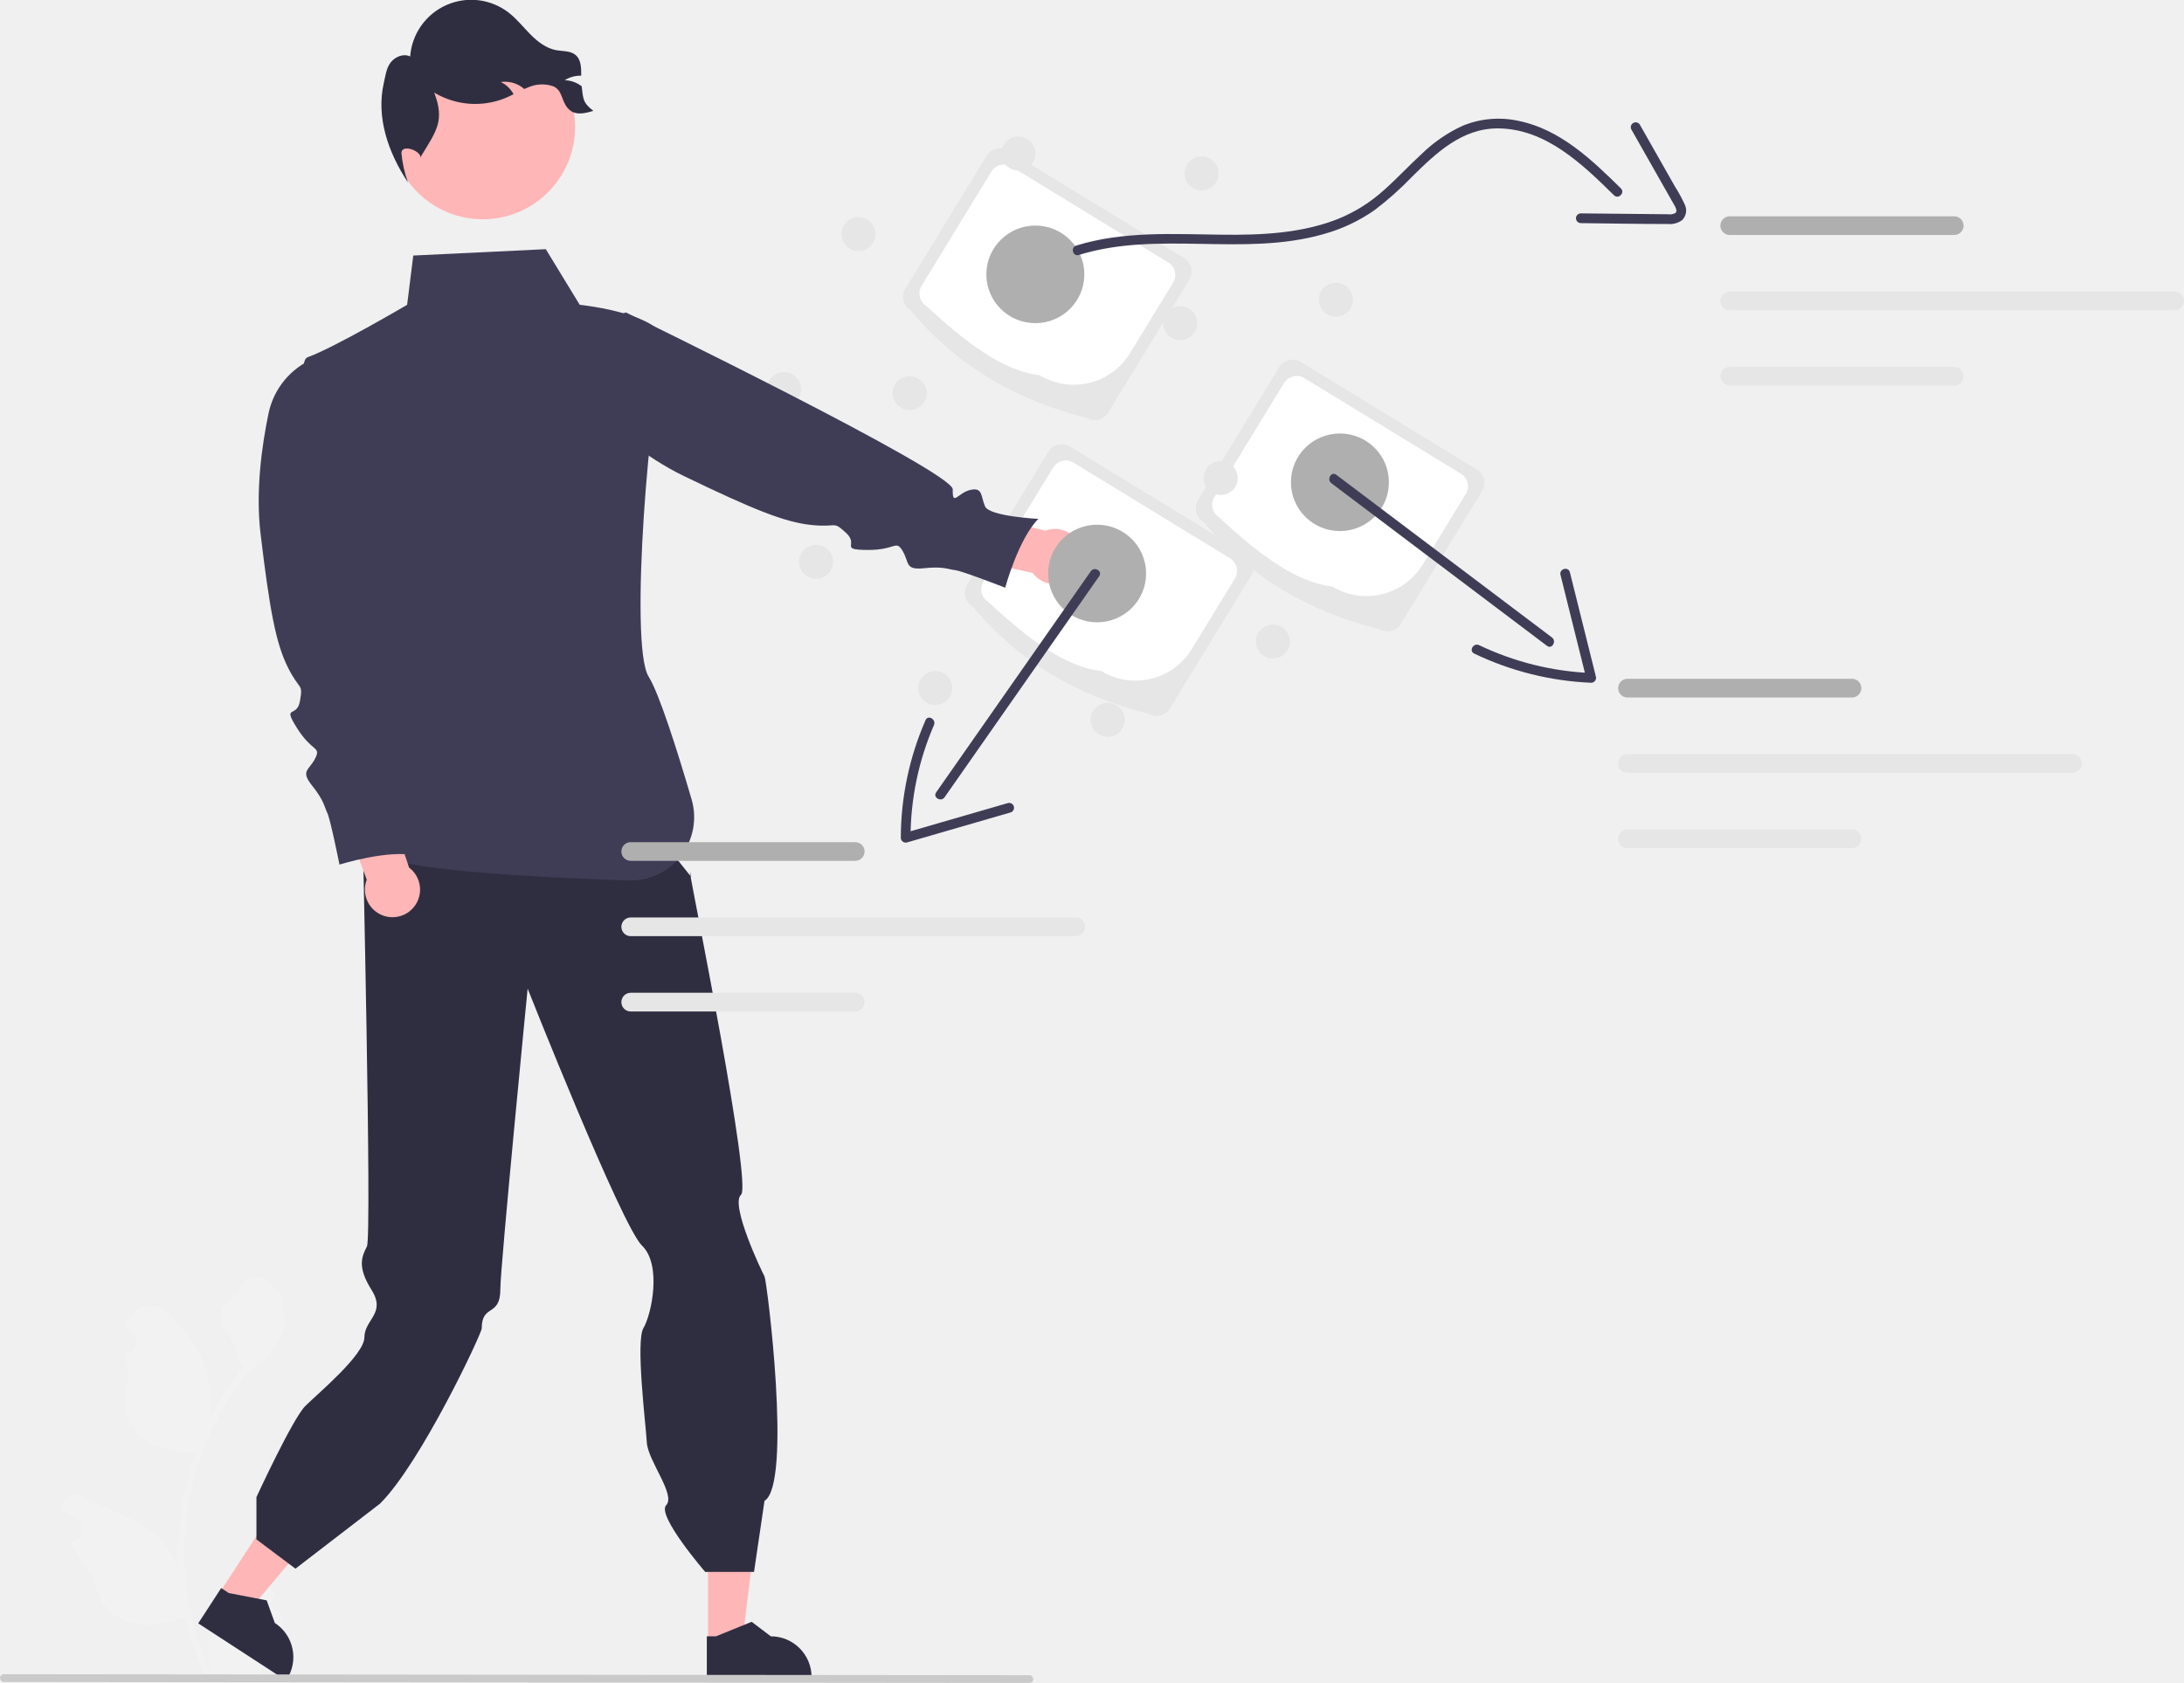
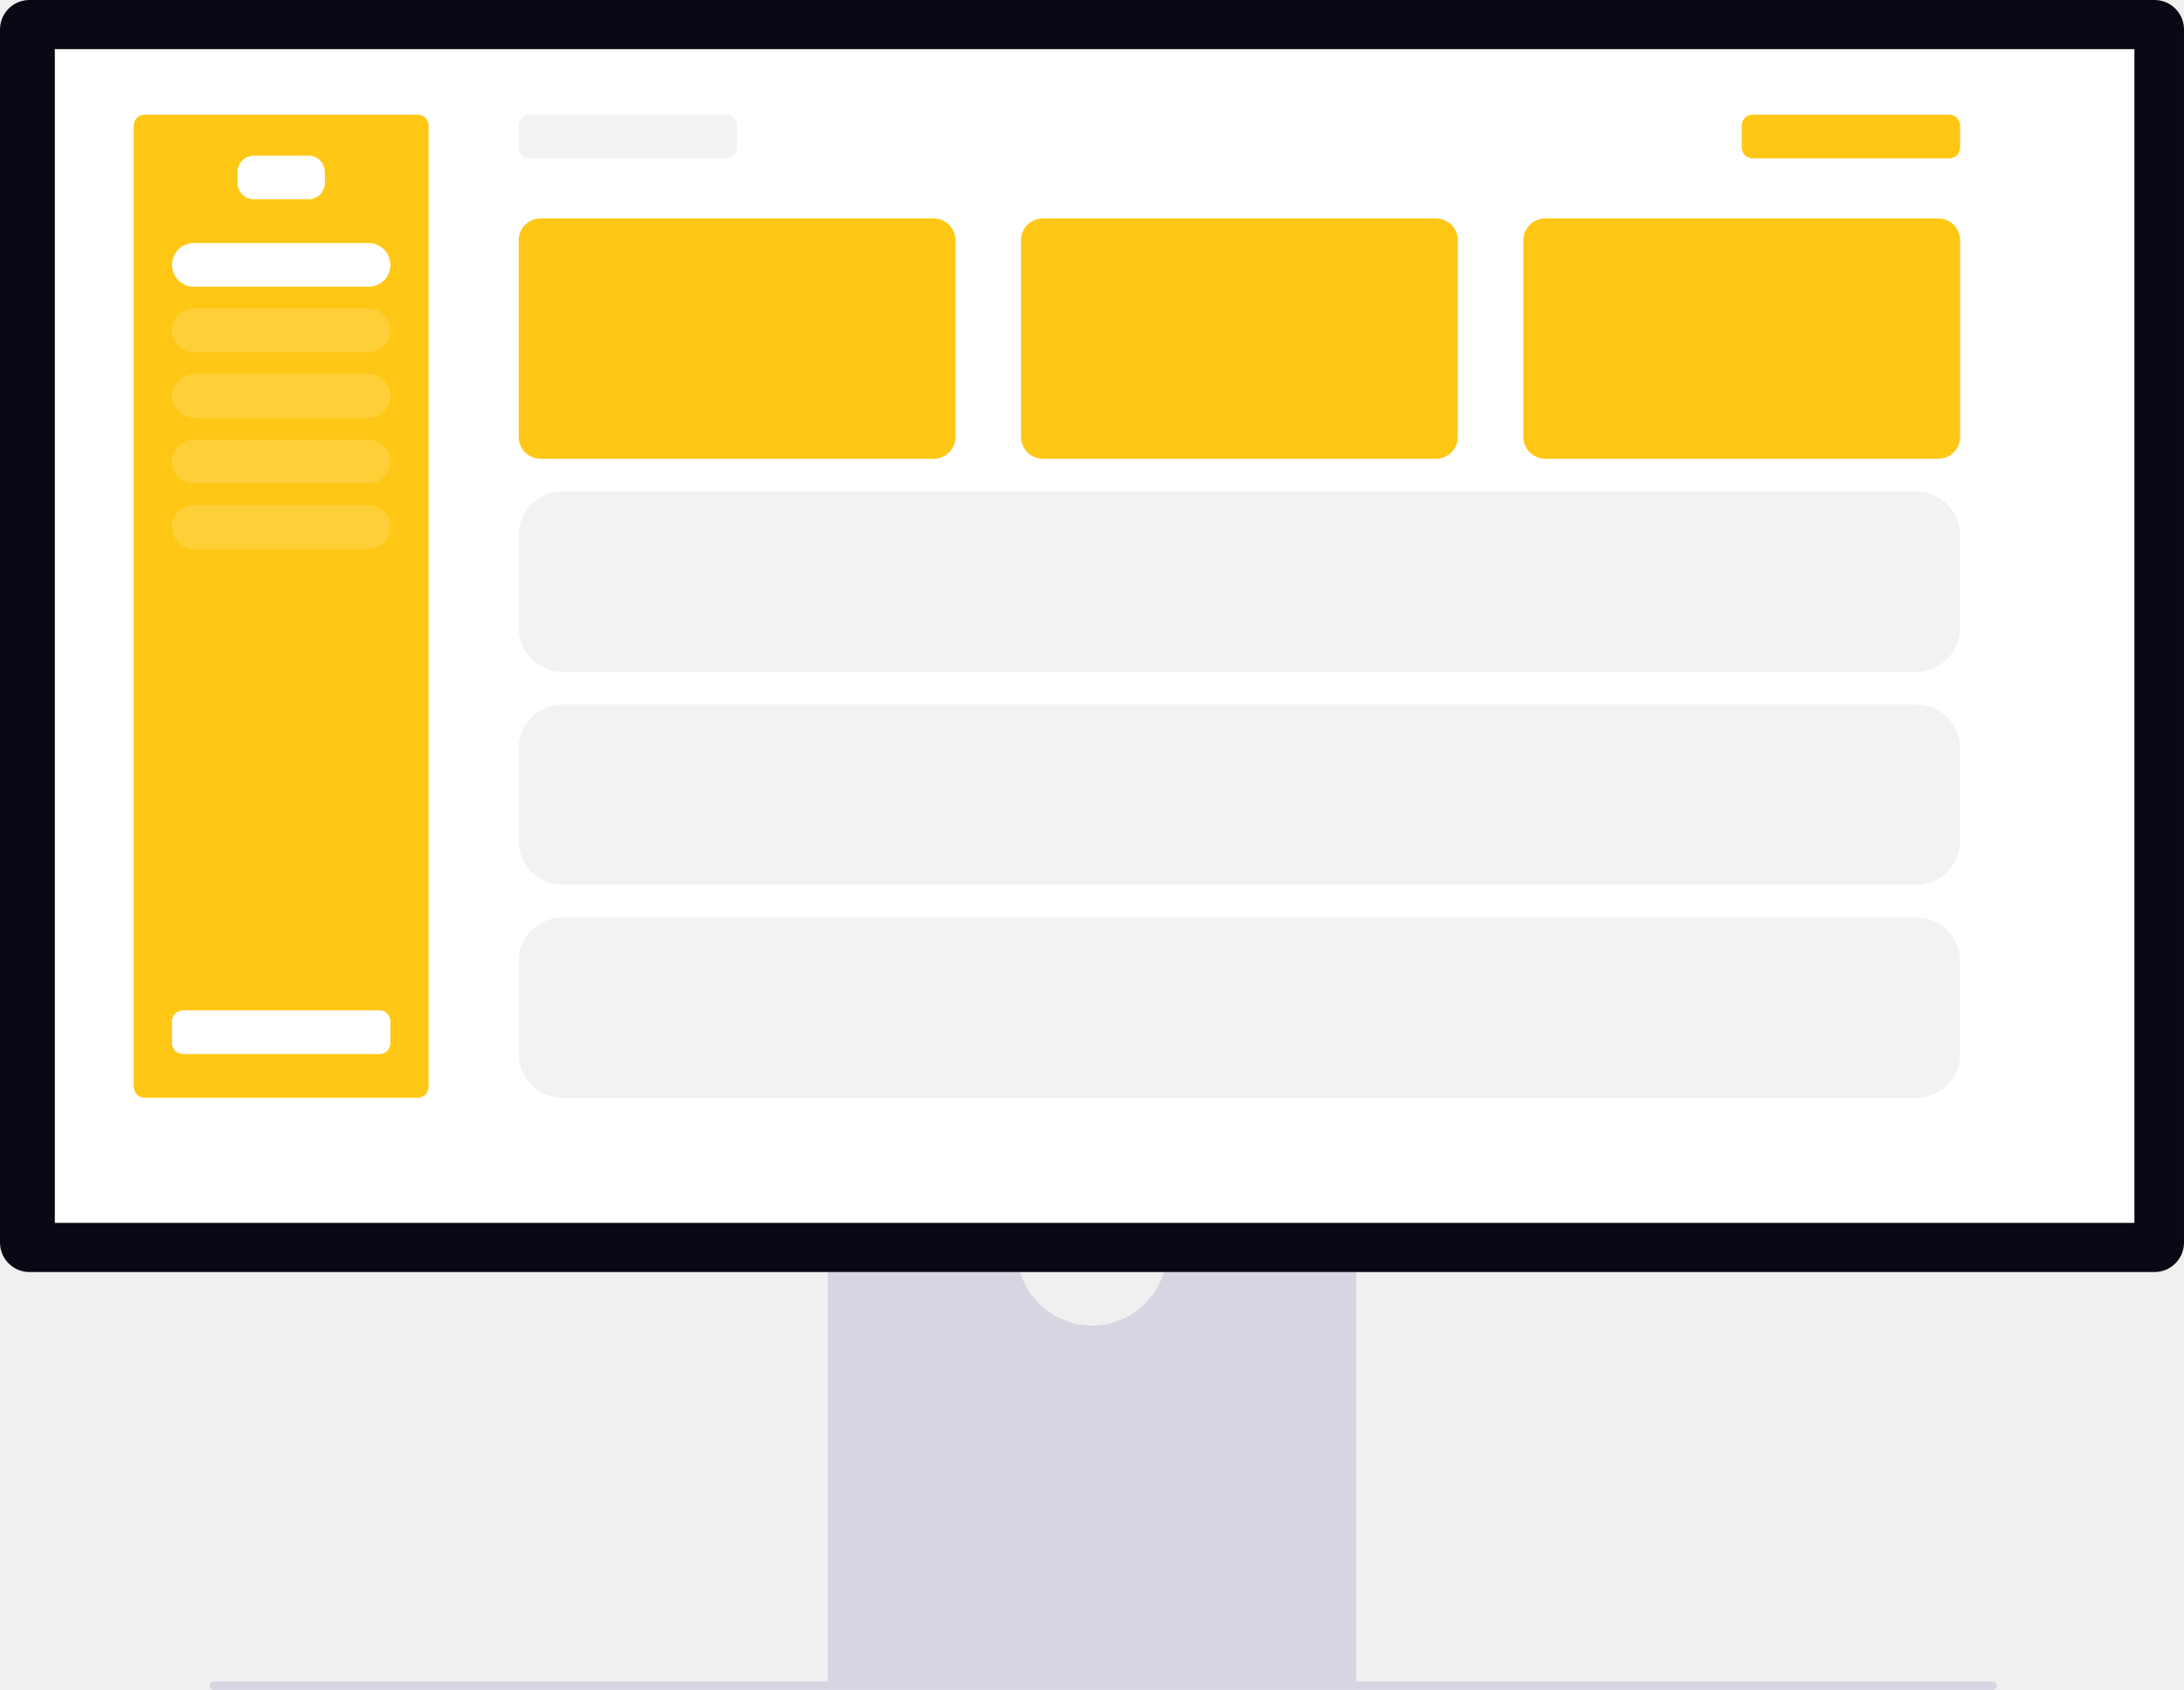
- <svg xmlns="http://www.w3.org/2000/svg" width="671.549" height="517.61" viewBox="0 0 671.549 517.61" role="img" artist="Katerina Limpitsouni" source="https://undraw.co/">
-   <path d="M598.312,319.693c-21.382-5.322-39.74-15.784-54.091-33.055a4.845,4.845,0,0,1-1.606-6.653l24.964-40.851a4.845,4.845,0,0,1,6.653-1.606l54.091,33.055a4.845,4.845,0,0,1,1.606,6.653l-24.964,40.851A4.845,4.845,0,0,1,598.312,319.693Z" transform="translate(-264.2256 -191.195)" fill="#e6e6e6" />
-   <path d="M583.889,306.576c-11.258-1.229-22.959-10.227-34.775-21.251a4.537,4.537,0,0,1-1.504-6.231l21.454-35.108a4.537,4.537,0,0,1,6.231-1.504l48.134,29.414a4.537,4.537,0,0,1,1.504,6.231l-13.29,21.749A20.211,20.211,0,0,1,583.889,306.576Z" transform="translate(-264.2256 -191.195)" fill="#fff" />
-   <path d="M688.312,384.693c-21.382-5.322-39.74-15.784-54.091-33.055a4.845,4.845,0,0,1-1.606-6.653l24.964-40.851a4.845,4.845,0,0,1,6.653-1.606l54.091,33.055a4.845,4.845,0,0,1,1.606,6.653l-24.964,40.851A4.845,4.845,0,0,1,688.312,384.693Z" transform="translate(-264.2256 -191.195)" fill="#e6e6e6" />
-   <path d="M673.889,371.576c-11.258-1.229-22.959-10.227-34.775-21.251a4.537,4.537,0,0,1-1.504-6.231l21.454-35.108a4.537,4.537,0,0,1,6.231-1.504l48.134,29.414a4.537,4.537,0,0,1,1.504,6.231l-13.29,21.749A20.211,20.211,0,0,1,673.889,371.576Z" transform="translate(-264.2256 -191.195)" fill="#fff" />
-   <path d="M617.312,410.693c-21.382-5.322-39.74-15.784-54.091-33.055a4.845,4.845,0,0,1-1.606-6.653l24.964-40.851a4.845,4.845,0,0,1,6.653-1.606l54.091,33.055a4.845,4.845,0,0,1,1.606,6.653l-24.964,40.851A4.845,4.845,0,0,1,617.312,410.693Z" transform="translate(-264.2256 -191.195)" fill="#e6e6e6" />
-   <path d="M602.889,397.576c-11.258-1.229-22.959-10.227-34.775-21.251a4.537,4.537,0,0,1-1.504-6.231l21.454-35.108a4.537,4.537,0,0,1,6.231-1.504l48.134,29.414a4.537,4.537,0,0,1,1.504,6.231l-13.29,21.749A20.211,20.211,0,0,1,602.889,397.576Z" transform="translate(-264.2256 -191.195)" fill="#fff" />
-   <path d="M350.392,686.991a2.807,2.807,0,0,1-2.035-4.866l.192-.765q-.038-.092-.076-.184a7.539,7.539,0,0,0-13.907.052c-2.275,5.478-5.17,10.966-5.883,16.758a22.304,22.304,0,0,0,.392,7.671,89.42,89.42,0,0,1-8.134-37.139,86.307,86.307,0,0,1,.535-9.628q.444-3.931,1.231-7.807a90.455,90.455,0,0,1,17.938-38.337,24.073,24.073,0,0,0,10.012-10.387,18.363,18.363,0,0,0,1.67-5.018c-.487.064-1.838-7.359-1.47-7.815-.679-1.031-1.895-1.543-2.637-2.549-3.689-5.002-8.773-4.129-11.426,2.669-5.669,2.861-5.724,7.606-2.245,12.169,2.213,2.903,2.517,6.832,4.459,9.94-.2.256-.408.503-.607.759a91.039,91.039,0,0,0-9.502,15.054,37.846,37.846,0,0,0-2.259-17.579c-2.163-5.217-6.216-9.611-9.786-14.122-4.288-5.418-13.08-3.053-13.836,3.814q-.011.1-.021.199.795.449,1.557.952a3.808,3.808,0,0,1-1.535,6.93l-.078.012a37.89,37.89,0,0,0,.999,5.665c-4.58,17.71,5.307,24.16,19.424,24.45.312.16.615.32.927.471a92.924,92.924,0,0,0-5.002,23.539,88.135,88.135,0,0,0,.064,14.231l-.024-.168a23.289,23.289,0,0,0-7.95-13.448c-6.118-5.026-14.762-6.877-21.363-10.916a4.371,4.371,0,0,0-6.694,4.252q.013.088.027.176a25.58,25.58,0,0,1,2.868,1.382q.795.449,1.557.952a3.808,3.808,0,0,1-1.535,6.93l-.078.012c-.056.008-.104.016-.16.024a37.923,37.923,0,0,0,6.975,10.923c2.863,15.46,15.162,16.927,28.318,12.425h.008a92.897,92.897,0,0,0,6.24,18.218h22.293c.08-.248.152-.503.224-.751a25.329,25.329,0,0,1-6.169-.367c1.654-2.03,3.308-4.075,4.962-6.105a1.386,1.386,0,0,0,.104-.12c.839-1.039,1.686-2.069,2.525-3.108l0-.001a37.101,37.101,0,0,0-1.087-9.451Z" transform="translate(-264.2256 -191.195)" fill="#f2f2f2" />
-   <ellipse cx="241.077" cy="119.621" rx="5.239" ry="5.22" fill="#e6e6e6" />
-   <polygon points="67.218 490.329 76 496.038 102.202 464.885 89.242 456.458 67.218 490.329" fill="#ffb6b6" />
-   <path d="M325.178,690.483l27.003,17.559.222-.341a12.538,12.538,0,0,0-3.676-17.345l-.001-0-2.499-6.949-11.636-2.242-2.357-1.533Z" transform="translate(-264.2256 -191.195)" fill="#2f2e41" />
-   <polygon points="217.708 505.29 228.183 505.289 233.165 464.888 217.706 464.889 217.708 505.29" fill="#ffb6b6" />
-   <path d="M481.565,707.412l32.21-.001v-.407a12.538,12.538,0,0,0-12.537-12.537h-.001l-5.884-4.464-10.977,4.464-2.812 0Z" transform="translate(-264.2256 -191.195)" fill="#2f2e41" />
-   <path d="M373.514,447.182l93.928,2.065,9.31,11.638s-.805-4.103-.089.404,18.837,94.362,15.412,97.375,6.495,23.82,7.224,25.089,8.582,63.9,0,69.05l-3.224,21.861h-15s-15.027-17.389-12.003-20.542-5.625-13.635-5.956-19.255-3.489-31.115-1.042-35.203,5.754-19.428-.453-25.376-35.155-79.03-35.155-79.03-8.412,85.678-8.392,92.405c.026,8.749-5.72,4.419-5.72,12.099,0,1.552-18.708,41.434-31.28,53.901l-26,20-12-9v-13s11.121-24.121,15-28,18.203-15.754,18.203-21.185,6.743-7.323,2.208-14.524-2.984-10.304-1.432-13.407-1.391-130.26-1.391-130.26Z" transform="translate(-264.2256 -191.195)" fill="#2f2e41" />
-   <path d="M391.299,269.79l40.754-1.958,10.429,17.109s30.46,3.057,26.104,14.514-11.079,90.01-4.921,99.834c3.249,5.184,8.75,22.532,13.221,37.764a19.466,19.466,0,0,1-19.319,24.93c-28.987-.956-72.037-3.221-77.129-8.314-7.759-7.759-14.741-13.965-10.086-16.293s11.313-36.087,11.313-36.087-30.909-97.362-22.842-100.23,30.589-16.117,30.589-16.117Z" transform="translate(-264.2256 -191.195)" fill="#3f3d56" />
-   <circle cx="148.454" cy="39.059" r="28.383" fill="#ffb6b6" />
-   <path d="M265.41,708.498l315.358.307a1.191,1.191,0,0,0,0-2.381L265.41,706.116a1.191,1.191,0,0,0,0,2.381Z" transform="translate(-264.2256 -191.195)" fill="#cacaca" />
-   <path d="M390.005,458.03l-7.989-24.05-14.376,2.647,9.352,25.127a8.484,8.484,0,1,0,13.014-3.724Z" transform="translate(-264.2256 -191.195)" fill="#ffb6b6" />
-   <path d="M361.143,301.267l-.379.158a23.498,23.498,0,0,0-13.961,16.897c-2.038,9.753-4.043,23.86-2.457,37.069,2.799,23.329,4.666,33.594,8.398,41.059s4.666,4.666,3.733,10.265-5.599.933-.933,8.398,7.465,5.599,5.599,9.332-4.666,3.733-.933,8.398,3.733,6.532,4.666,8.398S368.608,457.105,368.608,457.105s14.931-4.666,23.329-2.8c0,0-7.465-13.064-5.599-15.864s4.666-3.733,1.866-6.532-7.465-1.866-2.8-4.666-3.733-31.728-3.733-31.728Z" transform="translate(-264.2256 -191.195)" fill="#3f3d56" />
-   <path d="M585.608,354.415l-24.568-6.219-5.511,13.539,26.209,5.651a8.484,8.484,0,1,0,3.87-12.971Z" transform="translate(-264.2256 -191.195)" fill="#ffb6b6" />
-   <path d="M437.973,294.32l-.071.404a23.498,23.498,0,0,0,6.72,20.862c7.121,6.969,17.928,16.254,29.912,22.032,21.165,10.203,30.82,14.158,39.12,15.033s6.444-1.419,10.659,2.382-2.229,5.22,6.574,5.309,8.738-3.276,10.878.307.633,5.942,6.574,5.309,7.514.372,9.589.591,15.377,5.397,15.377,5.397,4.108-15.094,10.203-21.165c0,0-15.028-.744-16.382-3.825s-.633-5.942-4.499-5.09-5.593,5.286-5.439-.154-100.526-54.425-100.526-54.425Z" transform="translate(-264.2256 -191.195)" fill="#3f3d56" />
-   <path d="M446.664,225.288c-3.06.95-6.01,1.51-8-1s-1.47-5.38-4.43-6.59a10.47,10.47,0,0,0-7.56.35c-.43.16-.85.34-1.26.52-.23-.2-.46-.39-.71-.57a9.018,9.018,0,0,0-6.49-1.58,8.849,8.849,0,0,1,3.93,3.75c-.82.41-1.65.82-2.49,1.17a24.553,24.553,0,0,1-21.91-1.66c3.28,8.64.73,11.72-4.08,19.61l-.19.46c.48-2.07-5.81-4.46-5.81-1.46a35.834,35.834,0,0,0,2,9c-6.17-9.29-9.81-20.16-7.42-30.59.51-2.19.74-4.54,2.13-6.32,1.39-1.77,3.95-2.81,5.97-1.81a18.818,18.818,0,0,1,30.28-13.5c2.5,1.93,4.47,4.46,6.7,6.71,2.23,2.25,4.87,4.3,7.99,4.86,1.98.35,4.21.14,5.79,1.39,1.83,1.45,1.85,4,1.84,6.45a9.008,9.008,0,0,0-5.07,1.39,8.815,8.815,0,0,1,5.12,1.8.549.549,0,0,1,.08.06C443.614,221.848,443.394,222.718,446.664,225.288Z" transform="translate(-264.2256 -191.195)" fill="#2f2e41" />
-   <ellipse cx="313.116" cy="47.192" rx="5.239" ry="5.22" fill="#e6e6e6" />
-   <ellipse cx="369.473" cy="53.327" rx="5.239" ry="5.22" fill="#e6e6e6" />
-   <ellipse cx="410.767" cy="92.173" rx="5.239" ry="5.22" fill="#e6e6e6" />
-   <ellipse cx="391.394" cy="197.312" rx="5.239" ry="5.22" fill="#e6e6e6" />
-   <ellipse cx="340.622" cy="221.412" rx="5.239" ry="5.22" fill="#e6e6e6" />
-   <ellipse cx="287.575" cy="211.625" rx="5.239" ry="5.22" fill="#e6e6e6" />
-   <ellipse cx="250.936" cy="172.779" rx="5.239" ry="5.22" fill="#e6e6e6" />
-   <ellipse cx="263.998" cy="71.987" rx="5.239" ry="5.22" fill="#e6e6e6" />
-   <ellipse cx="279.716" cy="120.926" rx="5.239" ry="5.22" fill="#e6e6e6" />
-   <ellipse cx="362.888" cy="99.393" rx="5.239" ry="5.22" fill="#e6e6e6" />
-   <ellipse cx="375.331" cy="147.026" rx="5.239" ry="5.22" fill="#e6e6e6" />
-   <ellipse cx="412.006" cy="148.331" rx="15.063" ry="15.008" fill="#afafaf" />
-   <ellipse cx="337.347" cy="176.389" rx="15.063" ry="15.008" fill="#afafaf" />
-   <ellipse cx="318.355" cy="84.385" rx="15.063" ry="15.008" fill="#afafaf" />
-   <path d="M595.951,269.615c24.432-7.592,50.588.618,75.154-6.39a50.944,50.944,0,0,0,15.789-7.415,98.119,98.119,0,0,0,11.492-10.227c7.39-7.309,15.415-14.984,26.518-14.899,14.621.111,25.846,10.972,35.592,20.562,1.377,1.355,3.5-.764,2.121-2.121-8.955-8.812-18.63-18.108-31.376-20.739a28.955,28.955,0,0,0-17.116,1.422,44.684,44.684,0,0,0-12.719,8.697c-3.925,3.6-7.546,7.519-11.524,11.062a47.972,47.972,0,0,1-14.136,8.922c-11.262,4.484-23.615,5.025-35.593,4.895-15.036-.164-30.431-1.188-44.998,3.339-1.838.571-1.053,3.468.798,2.893Z" transform="translate(-264.2256 -191.195)" fill="#3f3d56" />
-   <path d="M765.853,231.028l7.511,13.24,3.634,6.406c.646,1.138,1.309,2.269,1.938,3.417.386.705,1.23,1.977.424,2.645a3.913,3.913,0,0,1-2.283.356c-1.324.003-2.649-.027-3.972-.04l-7.448-.075-15.393-.156a1.501,1.501,0,0,0,0,3c8.936.091,17.878.279,26.814.272a6.412,6.412,0,0,0,4.385-1.2,4.172,4.172,0,0,0,.795-4.809,45.679,45.679,0,0,0-3.033-5.564l-3.271-5.766-7.511-13.24a1.501,1.501,0,0,0-2.59,1.514Z" transform="translate(-264.2256 -191.195)" fill="#3f3d56" />
-   <path d="M865.123,263.469H796.092a2.876,2.876,0,1,1,0-5.753h69.031a2.876,2.876,0,1,1,0,5.753Z" transform="translate(-264.2256 -191.195)" fill="#afafaf" />
-   <path d="M865.123,309.797H796.092a2.876,2.876,0,1,1,0-5.753h69.031a2.876,2.876,0,1,1,0,5.753Z" transform="translate(-264.2256 -191.195)" fill="#e6e6e6" />
-   <path d="M932.888,286.633H796.092a2.876,2.876,0,1,1,0-5.753H932.888a2.876,2.876,0,1,1,0,5.753Z" transform="translate(-264.2256 -191.195)" fill="#e6e6e6" />
-   <path d="M833.687,405.717H764.657a2.876,2.876,0,1,1,0-5.753h69.031a2.876,2.876,0,1,1,0,5.753Z" transform="translate(-264.2256 -191.195)" fill="#afafaf" />
-   <path d="M833.687,452.045H764.657a2.876,2.876,0,1,1,0-5.753h69.031a2.876,2.876,0,1,1,0,5.753Z" transform="translate(-264.2256 -191.195)" fill="#e6e6e6" />
-   <path d="M901.453,428.881H764.657a2.876,2.876,0,1,1,0-5.753H901.453a2.876,2.876,0,1,1,0,5.753Z" transform="translate(-264.2256 -191.195)" fill="#e6e6e6" />
-   <path d="M527.194,455.96H458.163a2.876,2.876,0,1,1,0-5.753H527.194a2.876,2.876,0,1,1,0,5.753Z" transform="translate(-264.2256 -191.195)" fill="#afafaf" />
-   <path d="M527.194,502.288H458.163a2.876,2.876,0,1,1,0-5.753H527.194a2.876,2.876,0,1,1,0,5.753Z" transform="translate(-264.2256 -191.195)" fill="#e6e6e6" />
-   <path d="M594.959,479.124H458.163a2.876,2.876,0,1,1,0-5.753H594.959a2.876,2.876,0,1,1,0,5.753Z" transform="translate(-264.2256 -191.195)" fill="#e6e6e6" />
-   <path d="M673.603,339.812l51.615,38.941,14.69,11.083c1.541,1.163,3.038-1.441,1.514-2.59l-51.615-38.941L675.117,337.221c-1.541-1.163-3.038,1.441-1.514,2.59Z" transform="translate(-264.2256 -191.195)" fill="#3f3d56" />
-   <path d="M717.524,392.212a92.035,92.035,0,0,0,35.97,8.977,1.515,1.515,0,0,0,1.446-1.899L746.946,367.207c-.466-1.872-3.36-1.079-2.893.798l7.993,32.084,1.446-1.899a88.311,88.311,0,0,1-34.456-8.568c-1.733-.831-3.256,1.755-1.514,2.59Z" transform="translate(-264.2256 -191.195)" fill="#3f3d56" />
-   <path d="M599.626,366.894l-37.089,53.043-10.454,14.95c-1.109,1.586,1.491,3.087,2.59,1.514l37.089-53.043L602.216,368.408c1.109-1.586-1.491-3.087-2.59-1.514Z" transform="translate(-264.2256 -191.195)" fill="#3f3d56" />
-   <path d="M548.814,412.695a91.156,91.156,0,0,0-7.608,36.161,1.515,1.515,0,0,0,1.899,1.446l31.859-9.228a1.501,1.501,0,0,0-.798-2.893l-31.859,9.228,1.899,1.446a87.487,87.487,0,0,1,7.199-34.647c.762-1.753-1.822-3.282-2.59-1.514Z" transform="translate(-264.2256 -191.195)" fill="#3f3d56" />
+ <svg xmlns="http://www.w3.org/2000/svg" width="800.003" height="618.867" viewBox="0 0 800.003 618.867" role="img" artist="Katerina Limpitsouni" source="https://undraw.co/">
+   <g transform="translate(-560 -231)">
+     <path d="M15.18,488.765a1.456,1.456,0,0,0,1.308,1.575H668.472a1.6,1.6,0,0,0,0-3.15H16.488a1.456,1.456,0,0,0-1.308,1.575Z" transform="translate(621.678 359.527)" fill="#d6d6e3" />
+     <path d="M353.105,370.945a27.478,27.478,0,0,1-54.387,0H229.146V524.776H422.677V370.945H353.105Z" transform="translate(634.09 321.941)" fill="#d6d6e3" />
+     <path d="M789.214,487.736H10.789A10.8,10.8,0,0,1,0,476.947V32.7A10.8,10.8,0,0,1,10.789,21.911H789.214A10.8,10.8,0,0,1,800,32.7V476.947a10.8,10.8,0,0,1-10.789,10.789Z" transform="translate(560 209.089)" fill="#090814" />
+     <rect width="761.747" height="429.819" transform="translate(580.088 249.003)" fill="#fff" />
+     <rect width="108" height="360" rx="4" transform="translate(609 273)" fill="#FFC715" />
+     <path d="M6,0H26a6,6,0,0,1,6,6v4a6,6,0,0,1-6,6H6a6,6,0,0,1-6-6V6A6,6,0,0,1,6,0Z" transform="translate(647 288)" fill="#fff" />
+     <path d="M4,0H76a4,4,0,0,1,4,4v8a4,4,0,0,1-4,4H4a4,4,0,0,1-4-4V4A4,4,0,0,1,4,0Z" transform="translate(623 601)" fill="#fff" />
+     <path d="M4,0H76a4,4,0,0,1,4,4v8a4,4,0,0,1-4,4H4a4,4,0,0,1-4-4V4A4,4,0,0,1,4,0Z" transform="translate(750 273)" fill="#f2f2f2" />
+     <rect width="160" height="88" rx="8" transform="translate(750 311)" fill="#FFC715" />
+     <rect width="80" height="16" rx="8" transform="translate(623 320)" fill="#fff" />
+     <rect width="528" height="66" rx="16" transform="translate(750 567)" fill="#f2f2f2" />
+     <path d="M4,0H76a4,4,0,0,1,4,4v8a4,4,0,0,1-4,4H4a4,4,0,0,1-4-4V4A4,4,0,0,1,4,0Z" transform="translate(1198 273)" fill="#FFC715" />
+     <rect width="80" height="16" rx="8" transform="translate(623 344)" fill="#fff" opacity="0.149" />
+     <rect width="80" height="16" rx="8" transform="translate(623 368)" fill="#fff" opacity="0.149" />
+     <rect width="80" height="16" rx="8" transform="translate(623 392)" fill="#fff" opacity="0.149" />
+     <rect width="80" height="16" rx="8" transform="translate(623 416)" fill="#fff" opacity="0.149" />
+     <rect width="160" height="88" rx="8" transform="translate(1118 311)" fill="#FFC715" />
+     <rect width="160" height="88" rx="8" transform="translate(934 311)" fill="#FFC715" />
+     <rect width="528" height="66" rx="16" transform="translate(750 489)" fill="#f2f2f2" />
+     <rect width="528" height="66" rx="16" transform="translate(750 411)" fill="#f2f2f2" />
+   </g>
</svg>
